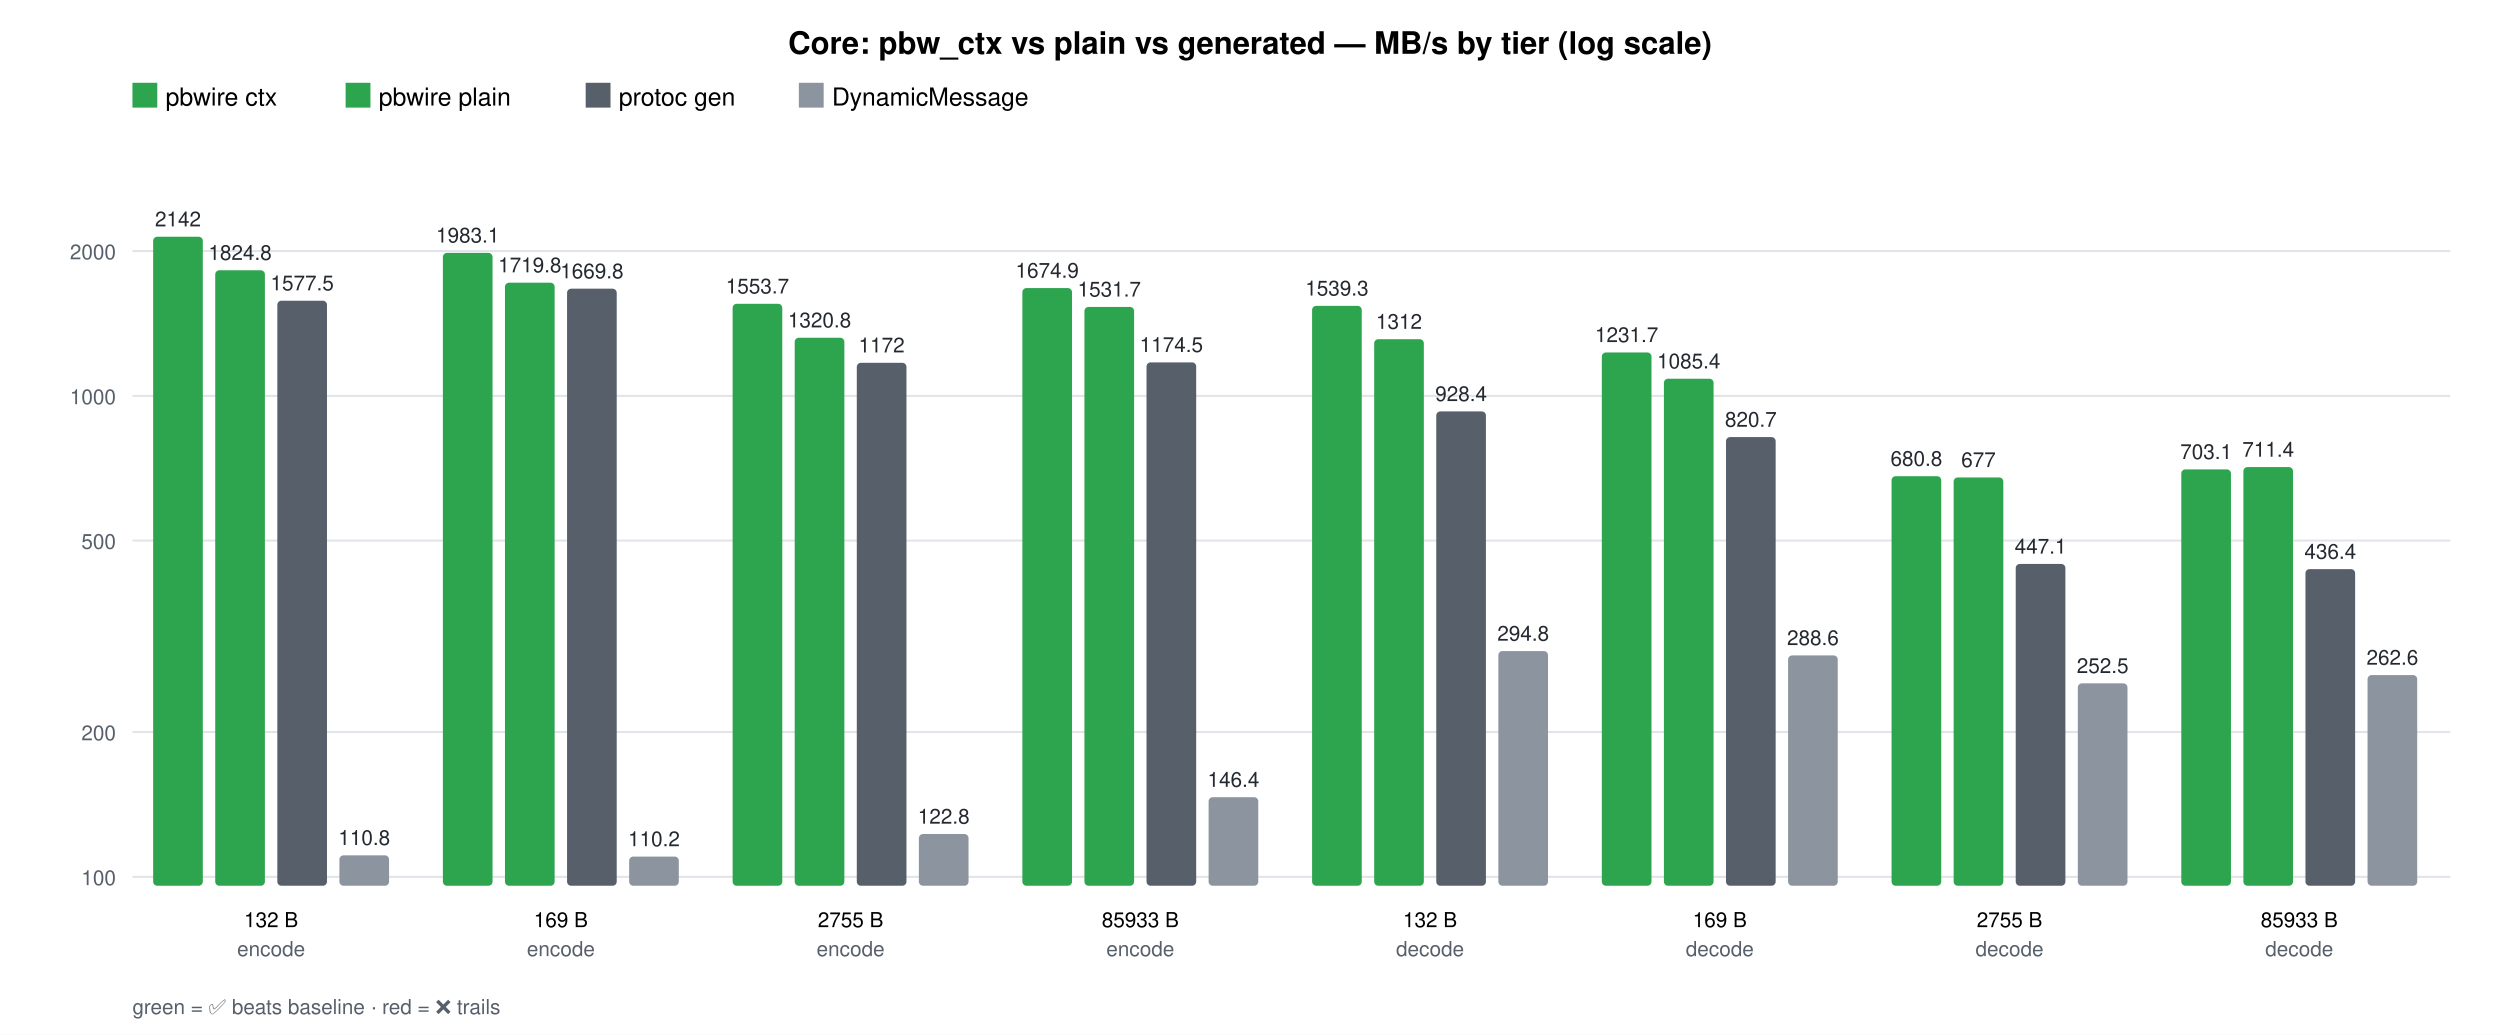
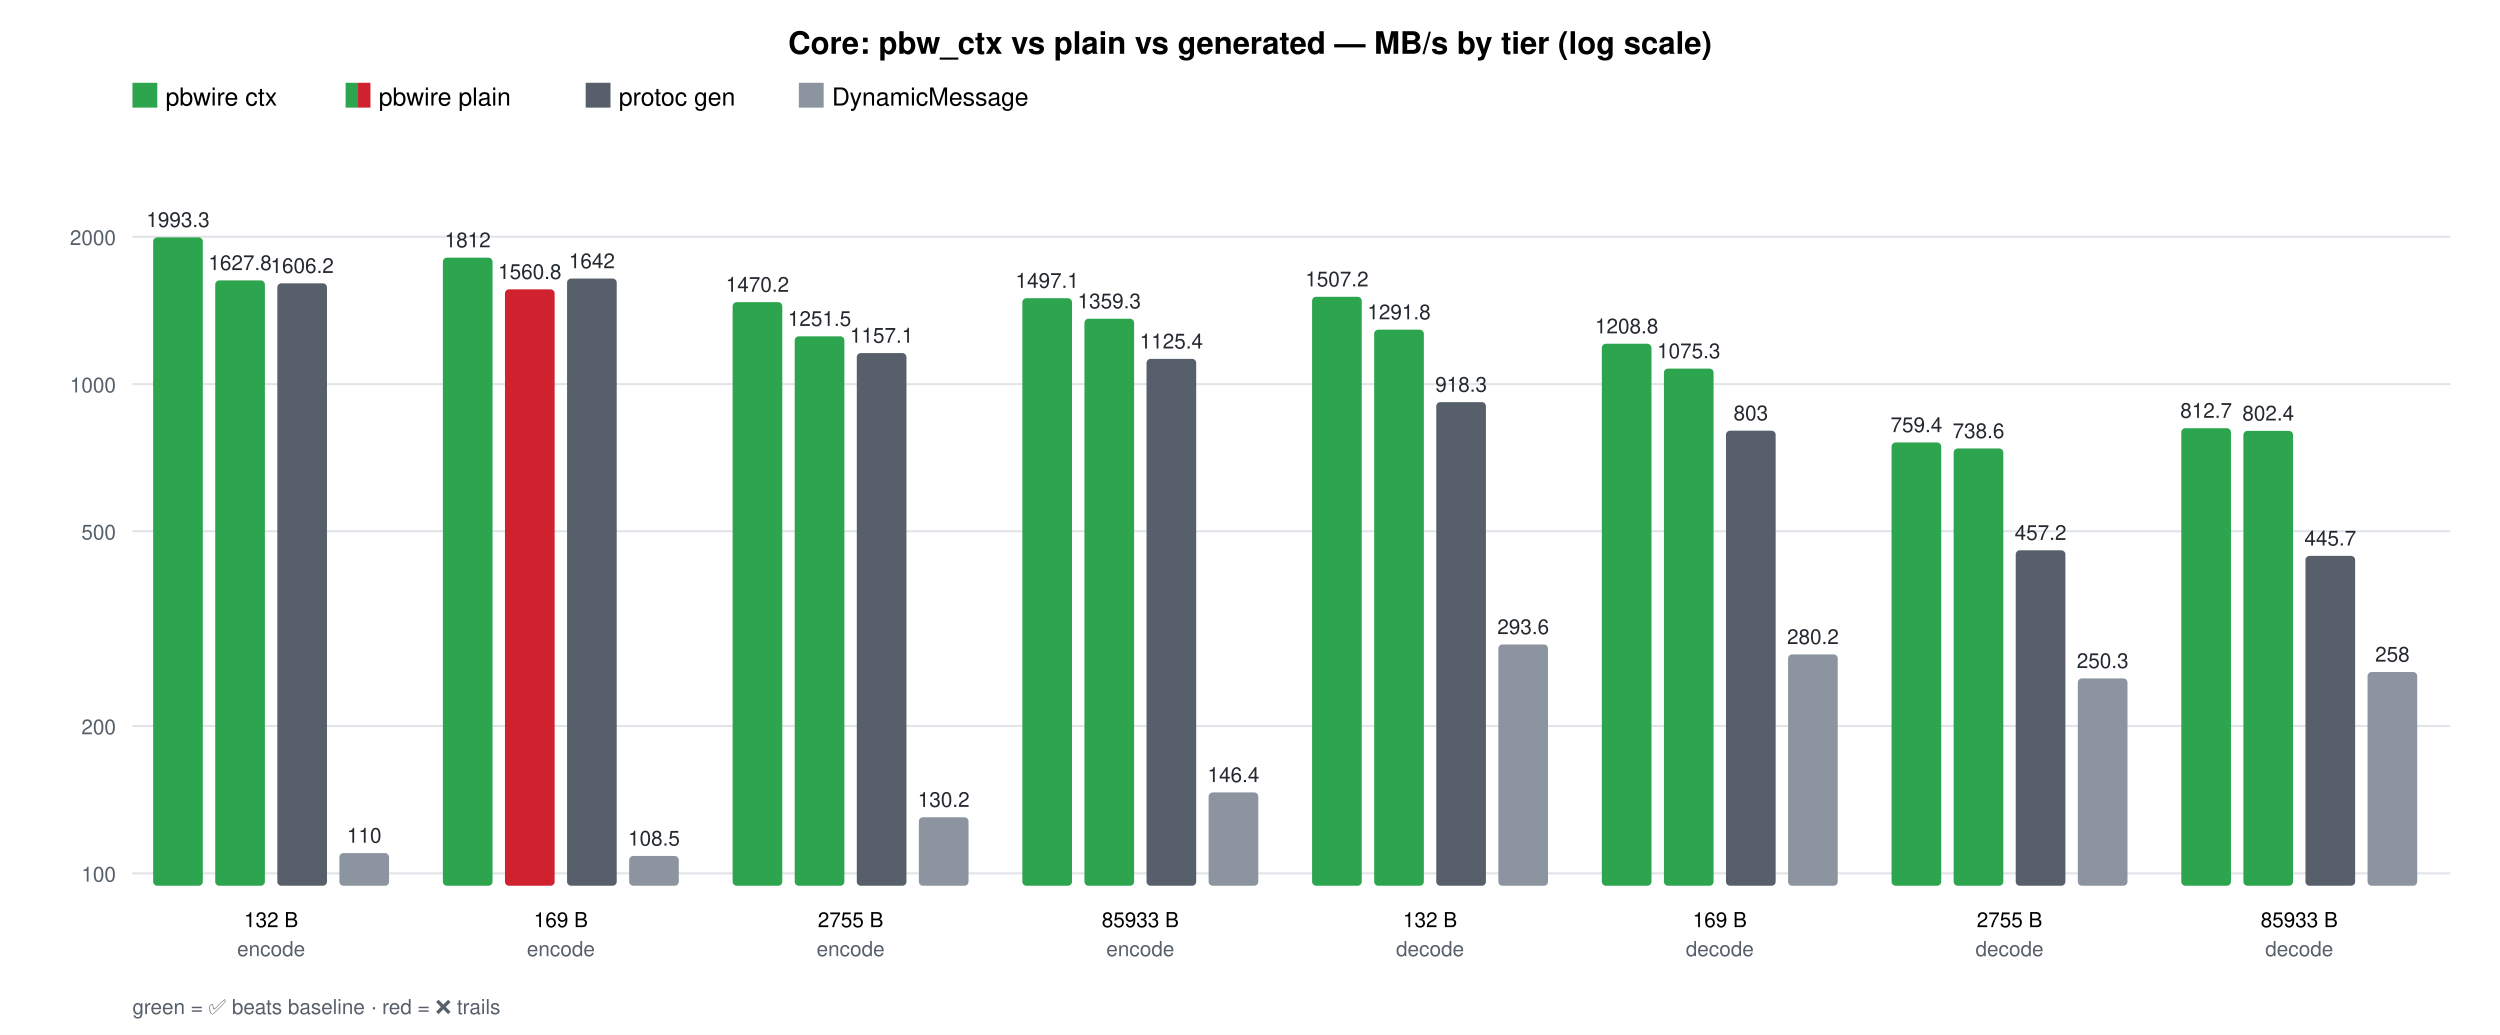
<svg xmlns="http://www.w3.org/2000/svg" width="1208" height="500" font-family="Helvetica, Arial, sans-serif">
  <rect width="1208" height="500" fill="#ffffff" />
  <text x="604.0" y="26" text-anchor="middle" font-size="15" font-weight="bold">Core: pbw_ctx vs plain vs generated — MB/s by tier (log scale)</text>
  <rect x="64" y="40" width="12" height="12" fill="#2da44e" />
  <text x="80" y="51" font-size="12">pbwire ctx</text>
-   <rect x="167.0" y="40" width="12" height="12" fill="#2da44e" />
+   <rect x="167.0" y="40" width="6" height="12" fill="#2da44e" />
+   <rect x="173.0" y="40" width="6" height="12" fill="#cf222e" />
  <text x="183.0" y="51" font-size="12">pbwire plain</text>
  <rect x="283.0" y="40" width="12" height="12" fill="#57606a" />
  <text x="299.0" y="51" font-size="12">protoc gen</text>
  <rect x="386.0" y="40" width="12" height="12" fill="#8c959f" />
  <text x="402.0" y="51" font-size="12">DynamicMessage</text>
-   <line x1="64" y1="423.7" x2="1184" y2="423.7" stroke="#e1e4e8" />
-   <text x="56" y="427.7" text-anchor="end" font-size="10" fill="#57606a">100</text>
-   <line x1="64" y1="353.7" x2="1184" y2="353.7" stroke="#e1e4e8" />
-   <text x="56" y="357.7" text-anchor="end" font-size="10" fill="#57606a">200</text>
-   <line x1="64" y1="261.2" x2="1184" y2="261.2" stroke="#e1e4e8" />
-   <text x="56" y="265.2" text-anchor="end" font-size="10" fill="#57606a">500</text>
-   <line x1="64" y1="191.3" x2="1184" y2="191.3" stroke="#e1e4e8" />
-   <text x="56" y="195.3" text-anchor="end" font-size="10" fill="#57606a">1000</text>
-   <line x1="64" y1="121.3" x2="1184" y2="121.3" stroke="#e1e4e8" />
-   <text x="56" y="125.3" text-anchor="end" font-size="10" fill="#57606a">2000</text>
+   <line x1="64" y1="422.0" x2="1184" y2="422.0" stroke="#e1e4e8" />
+   <text x="56" y="426.0" text-anchor="end" font-size="10" fill="#57606a">100</text>
+   <line x1="64" y1="350.8" x2="1184" y2="350.8" stroke="#e1e4e8" />
+   <text x="56" y="354.8" text-anchor="end" font-size="10" fill="#57606a">200</text>
+   <line x1="64" y1="256.7" x2="1184" y2="256.7" stroke="#e1e4e8" />
+   <text x="56" y="260.7" text-anchor="end" font-size="10" fill="#57606a">500</text>
+   <line x1="64" y1="185.6" x2="1184" y2="185.6" stroke="#e1e4e8" />
+   <text x="56" y="189.6" text-anchor="end" font-size="10" fill="#57606a">1000</text>
+   <line x1="64" y1="114.4" x2="1184" y2="114.4" stroke="#e1e4e8" />
+   <text x="56" y="118.4" text-anchor="end" font-size="10" fill="#57606a">2000</text>
  <text x="131.0" y="448" text-anchor="middle" font-size="10">132 B</text>
  <text x="131.0" y="462" text-anchor="middle" font-size="10" fill="#57606a">encode</text>
-   <rect x="74.0" y="114.4" width="24" height="313.6" rx="2" fill="#2da44e" />
-   <text x="86.0" y="109.4" text-anchor="middle" font-size="10" fill="#24292f">2142</text>
-   <rect x="104.0" y="130.6" width="24" height="297.4" rx="2" fill="#2da44e" />
-   <text x="116.0" y="125.6" text-anchor="middle" font-size="10" fill="#24292f">1824.8</text>
-   <rect x="134.0" y="145.3" width="24" height="282.7" rx="2" fill="#57606a" />
-   <text x="146.0" y="140.3" text-anchor="middle" font-size="10" fill="#24292f">1577.5</text>
-   <rect x="164.0" y="413.3" width="24" height="14.7" rx="2" fill="#8c959f" />
-   <text x="176.0" y="408.3" text-anchor="middle" font-size="10" fill="#24292f">110.8</text>
+   <rect x="74.0" y="114.7" width="24" height="313.3" rx="2" fill="#2da44e" />
+   <text x="86.0" y="109.7" text-anchor="middle" font-size="10" fill="#24292f">1993.3</text>
+   <rect x="104.0" y="135.5" width="24" height="292.5" rx="2" fill="#2da44e" />
+   <text x="116.0" y="130.5" text-anchor="middle" font-size="10" fill="#24292f">1627.8</text>
+   <rect x="134.0" y="136.9" width="24" height="291.1" rx="2" fill="#57606a" />
+   <text x="146.0" y="131.9" text-anchor="middle" font-size="10" fill="#24292f">1606.2</text>
+   <rect x="164.0" y="412.2" width="24" height="15.8" rx="2" fill="#8c959f" />
+   <text x="176.0" y="407.2" text-anchor="middle" font-size="10" fill="#24292f">110</text>
  <text x="271.0" y="448" text-anchor="middle" font-size="10">169 B</text>
  <text x="271.0" y="462" text-anchor="middle" font-size="10" fill="#57606a">encode</text>
-   <rect x="214.0" y="122.2" width="24" height="305.8" rx="2" fill="#2da44e" />
-   <text x="226.0" y="117.2" text-anchor="middle" font-size="10" fill="#24292f">1983.1</text>
-   <rect x="244.0" y="136.6" width="24" height="291.4" rx="2" fill="#2da44e" />
-   <text x="256.0" y="131.6" text-anchor="middle" font-size="10" fill="#24292f">1719.8</text>
-   <rect x="274.0" y="139.5" width="24" height="288.5" rx="2" fill="#57606a" />
-   <text x="286.0" y="134.5" text-anchor="middle" font-size="10" fill="#24292f">1669.8</text>
-   <rect x="304.0" y="413.9" width="24" height="14.1" rx="2" fill="#8c959f" />
-   <text x="316.0" y="408.9" text-anchor="middle" font-size="10" fill="#24292f">110.2</text>
+   <rect x="214.0" y="124.5" width="24" height="303.5" rx="2" fill="#2da44e" />
+   <text x="226.0" y="119.5" text-anchor="middle" font-size="10" fill="#24292f">1812</text>
+   <rect x="244.0" y="139.8" width="24" height="288.2" rx="2" fill="#cf222e" />
+   <text x="256.0" y="134.8" text-anchor="middle" font-size="10" fill="#24292f">1560.8</text>
+   <rect x="274.0" y="134.6" width="24" height="293.4" rx="2" fill="#57606a" />
+   <text x="286.0" y="129.6" text-anchor="middle" font-size="10" fill="#24292f">1642</text>
+   <rect x="304.0" y="413.6" width="24" height="14.4" rx="2" fill="#8c959f" />
+   <text x="316.0" y="408.6" text-anchor="middle" font-size="10" fill="#24292f">108.5</text>
  <text x="411.0" y="448" text-anchor="middle" font-size="10">2755 B</text>
  <text x="411.0" y="462" text-anchor="middle" font-size="10" fill="#57606a">encode</text>
-   <rect x="354.0" y="146.8" width="24" height="281.2" rx="2" fill="#2da44e" />
-   <text x="366.0" y="141.8" text-anchor="middle" font-size="10" fill="#24292f">1553.7</text>
-   <rect x="384.0" y="163.2" width="24" height="264.8" rx="2" fill="#2da44e" />
-   <text x="396.0" y="158.2" text-anchor="middle" font-size="10" fill="#24292f">1320.8</text>
-   <rect x="414.0" y="175.3" width="24" height="252.7" rx="2" fill="#57606a" />
-   <text x="426.0" y="170.3" text-anchor="middle" font-size="10" fill="#24292f">1172</text>
-   <rect x="444.0" y="403.0" width="24" height="25.0" rx="2" fill="#8c959f" />
-   <text x="456.0" y="398.0" text-anchor="middle" font-size="10" fill="#24292f">122.8</text>
+   <rect x="354.0" y="146.0" width="24" height="282.0" rx="2" fill="#2da44e" />
+   <text x="366.0" y="141.0" text-anchor="middle" font-size="10" fill="#24292f">1470.2</text>
+   <rect x="384.0" y="162.5" width="24" height="265.5" rx="2" fill="#2da44e" />
+   <text x="396.0" y="157.5" text-anchor="middle" font-size="10" fill="#24292f">1251.5</text>
+   <rect x="414.0" y="170.6" width="24" height="257.4" rx="2" fill="#57606a" />
+   <text x="426.0" y="165.6" text-anchor="middle" font-size="10" fill="#24292f">1157.1</text>
+   <rect x="444.0" y="394.9" width="24" height="33.1" rx="2" fill="#8c959f" />
+   <text x="456.0" y="389.9" text-anchor="middle" font-size="10" fill="#24292f">130.2</text>
  <text x="551.0" y="448" text-anchor="middle" font-size="10">85933 B</text>
  <text x="551.0" y="462" text-anchor="middle" font-size="10" fill="#57606a">encode</text>
-   <rect x="494.0" y="139.2" width="24" height="288.8" rx="2" fill="#2da44e" />
-   <text x="506.0" y="134.2" text-anchor="middle" font-size="10" fill="#24292f">1674.9</text>
-   <rect x="524.0" y="148.3" width="24" height="279.7" rx="2" fill="#2da44e" />
-   <text x="536.0" y="143.3" text-anchor="middle" font-size="10" fill="#24292f">1531.7</text>
-   <rect x="554.0" y="175.1" width="24" height="252.9" rx="2" fill="#57606a" />
-   <text x="566.0" y="170.1" text-anchor="middle" font-size="10" fill="#24292f">1174.5</text>
-   <rect x="584.0" y="385.2" width="24" height="42.8" rx="2" fill="#8c959f" />
-   <text x="596.0" y="380.2" text-anchor="middle" font-size="10" fill="#24292f">146.4</text>
+   <rect x="494.0" y="144.1" width="24" height="283.9" rx="2" fill="#2da44e" />
+   <text x="506.0" y="139.1" text-anchor="middle" font-size="10" fill="#24292f">1497.1</text>
+   <rect x="524.0" y="154.0" width="24" height="274.0" rx="2" fill="#2da44e" />
+   <text x="536.0" y="149.0" text-anchor="middle" font-size="10" fill="#24292f">1359.3</text>
+   <rect x="554.0" y="173.4" width="24" height="254.6" rx="2" fill="#57606a" />
+   <text x="566.0" y="168.4" text-anchor="middle" font-size="10" fill="#24292f">1125.4</text>
+   <rect x="584.0" y="382.9" width="24" height="45.1" rx="2" fill="#8c959f" />
+   <text x="596.0" y="377.9" text-anchor="middle" font-size="10" fill="#24292f">146.4</text>
  <text x="691.0" y="448" text-anchor="middle" font-size="10">132 B</text>
  <text x="691.0" y="462" text-anchor="middle" font-size="10" fill="#57606a">decode</text>
-   <rect x="634.0" y="147.8" width="24" height="280.2" rx="2" fill="#2da44e" />
-   <text x="646.0" y="142.8" text-anchor="middle" font-size="10" fill="#24292f">1539.3</text>
-   <rect x="664.0" y="163.9" width="24" height="264.1" rx="2" fill="#2da44e" />
-   <text x="676.0" y="158.9" text-anchor="middle" font-size="10" fill="#24292f">1312</text>
-   <rect x="694.0" y="198.8" width="24" height="229.2" rx="2" fill="#57606a" />
-   <text x="706.0" y="193.8" text-anchor="middle" font-size="10" fill="#24292f">928.4</text>
-   <rect x="724.0" y="314.6" width="24" height="113.4" rx="2" fill="#8c959f" />
-   <text x="736.0" y="309.6" text-anchor="middle" font-size="10" fill="#24292f">294.8</text>
+   <rect x="634.0" y="143.4" width="24" height="284.6" rx="2" fill="#2da44e" />
+   <text x="646.0" y="138.4" text-anchor="middle" font-size="10" fill="#24292f">1507.2</text>
+   <rect x="664.0" y="159.3" width="24" height="268.7" rx="2" fill="#2da44e" />
+   <text x="676.0" y="154.3" text-anchor="middle" font-size="10" fill="#24292f">1291.8</text>
+   <rect x="694.0" y="194.3" width="24" height="233.7" rx="2" fill="#57606a" />
+   <text x="706.0" y="189.3" text-anchor="middle" font-size="10" fill="#24292f">918.3</text>
+   <rect x="724.0" y="311.4" width="24" height="116.6" rx="2" fill="#8c959f" />
+   <text x="736.0" y="306.4" text-anchor="middle" font-size="10" fill="#24292f">293.6</text>
  <text x="831.0" y="448" text-anchor="middle" font-size="10">169 B</text>
  <text x="831.0" y="462" text-anchor="middle" font-size="10" fill="#57606a">decode</text>
-   <rect x="774.0" y="170.3" width="24" height="257.7" rx="2" fill="#2da44e" />
-   <text x="786.0" y="165.3" text-anchor="middle" font-size="10" fill="#24292f">1231.7</text>
-   <rect x="804.0" y="183.0" width="24" height="245.0" rx="2" fill="#2da44e" />
-   <text x="816.0" y="178.0" text-anchor="middle" font-size="10" fill="#24292f">1085.4</text>
-   <rect x="834.0" y="211.2" width="24" height="216.8" rx="2" fill="#57606a" />
-   <text x="846.0" y="206.2" text-anchor="middle" font-size="10" fill="#24292f">820.7</text>
-   <rect x="864.0" y="316.7" width="24" height="111.3" rx="2" fill="#8c959f" />
-   <text x="876.0" y="311.7" text-anchor="middle" font-size="10" fill="#24292f">288.6</text>
+   <rect x="774.0" y="166.1" width="24" height="261.9" rx="2" fill="#2da44e" />
+   <text x="786.0" y="161.1" text-anchor="middle" font-size="10" fill="#24292f">1208.8</text>
+   <rect x="804.0" y="178.1" width="24" height="249.9" rx="2" fill="#2da44e" />
+   <text x="816.0" y="173.1" text-anchor="middle" font-size="10" fill="#24292f">1075.3</text>
+   <rect x="834.0" y="208.1" width="24" height="219.9" rx="2" fill="#57606a" />
+   <text x="846.0" y="203.1" text-anchor="middle" font-size="10" fill="#24292f">803</text>
+   <rect x="864.0" y="316.2" width="24" height="111.8" rx="2" fill="#8c959f" />
+   <text x="876.0" y="311.2" text-anchor="middle" font-size="10" fill="#24292f">280.2</text>
  <text x="971.0" y="448" text-anchor="middle" font-size="10">2755 B</text>
  <text x="971.0" y="462" text-anchor="middle" font-size="10" fill="#57606a">decode</text>
-   <rect x="914.0" y="230.1" width="24" height="197.9" rx="2" fill="#2da44e" />
-   <text x="926.0" y="225.1" text-anchor="middle" font-size="10" fill="#24292f">680.8</text>
-   <rect x="944.0" y="230.7" width="24" height="197.3" rx="2" fill="#2da44e" />
-   <text x="956.0" y="225.7" text-anchor="middle" font-size="10" fill="#24292f">677</text>
-   <rect x="974.0" y="272.5" width="24" height="155.5" rx="2" fill="#57606a" />
-   <text x="986.0" y="267.5" text-anchor="middle" font-size="10" fill="#24292f">447.1</text>
-   <rect x="1004.0" y="330.2" width="24" height="97.8" rx="2" fill="#8c959f" />
-   <text x="1016.0" y="325.2" text-anchor="middle" font-size="10" fill="#24292f">252.5</text>
+   <rect x="914.0" y="213.8" width="24" height="214.2" rx="2" fill="#2da44e" />
+   <text x="926.0" y="208.8" text-anchor="middle" font-size="10" fill="#24292f">759.4</text>
+   <rect x="944.0" y="216.7" width="24" height="211.3" rx="2" fill="#2da44e" />
+   <text x="956.0" y="211.7" text-anchor="middle" font-size="10" fill="#24292f">738.6</text>
+   <rect x="974.0" y="265.9" width="24" height="162.1" rx="2" fill="#57606a" />
+   <text x="986.0" y="260.9" text-anchor="middle" font-size="10" fill="#24292f">457.2</text>
+   <rect x="1004.0" y="327.8" width="24" height="100.2" rx="2" fill="#8c959f" />
+   <text x="1016.0" y="322.8" text-anchor="middle" font-size="10" fill="#24292f">250.3</text>
  <text x="1111.0" y="448" text-anchor="middle" font-size="10">85933 B</text>
  <text x="1111.0" y="462" text-anchor="middle" font-size="10" fill="#57606a">decode</text>
-   <rect x="1054.0" y="226.8" width="24" height="201.2" rx="2" fill="#2da44e" />
-   <text x="1066.0" y="221.8" text-anchor="middle" font-size="10" fill="#24292f">703.1</text>
-   <rect x="1084.0" y="225.7" width="24" height="202.3" rx="2" fill="#2da44e" />
-   <text x="1096.0" y="220.7" text-anchor="middle" font-size="10" fill="#24292f">711.4</text>
-   <rect x="1114.0" y="275.0" width="24" height="153.0" rx="2" fill="#57606a" />
-   <text x="1126.0" y="270.0" text-anchor="middle" font-size="10" fill="#24292f">436.4</text>
-   <rect x="1144.0" y="326.2" width="24" height="101.8" rx="2" fill="#8c959f" />
-   <text x="1156.0" y="321.2" text-anchor="middle" font-size="10" fill="#24292f">262.6</text>
+   <rect x="1054.0" y="206.9" width="24" height="221.1" rx="2" fill="#2da44e" />
+   <text x="1066.0" y="201.9" text-anchor="middle" font-size="10" fill="#24292f">812.7</text>
+   <rect x="1084.0" y="208.2" width="24" height="219.8" rx="2" fill="#2da44e" />
+   <text x="1096.0" y="203.2" text-anchor="middle" font-size="10" fill="#24292f">802.4</text>
+   <rect x="1114.0" y="268.6" width="24" height="159.4" rx="2" fill="#57606a" />
+   <text x="1126.0" y="263.6" text-anchor="middle" font-size="10" fill="#24292f">445.7</text>
+   <rect x="1144.0" y="324.7" width="24" height="103.3" rx="2" fill="#8c959f" />
+   <text x="1156.0" y="319.7" text-anchor="middle" font-size="10" fill="#24292f">258</text>
  <text x="64" y="490" font-size="10" fill="#57606a">green = ✅ beats baseline · red = ❌ trails</text>
</svg>
